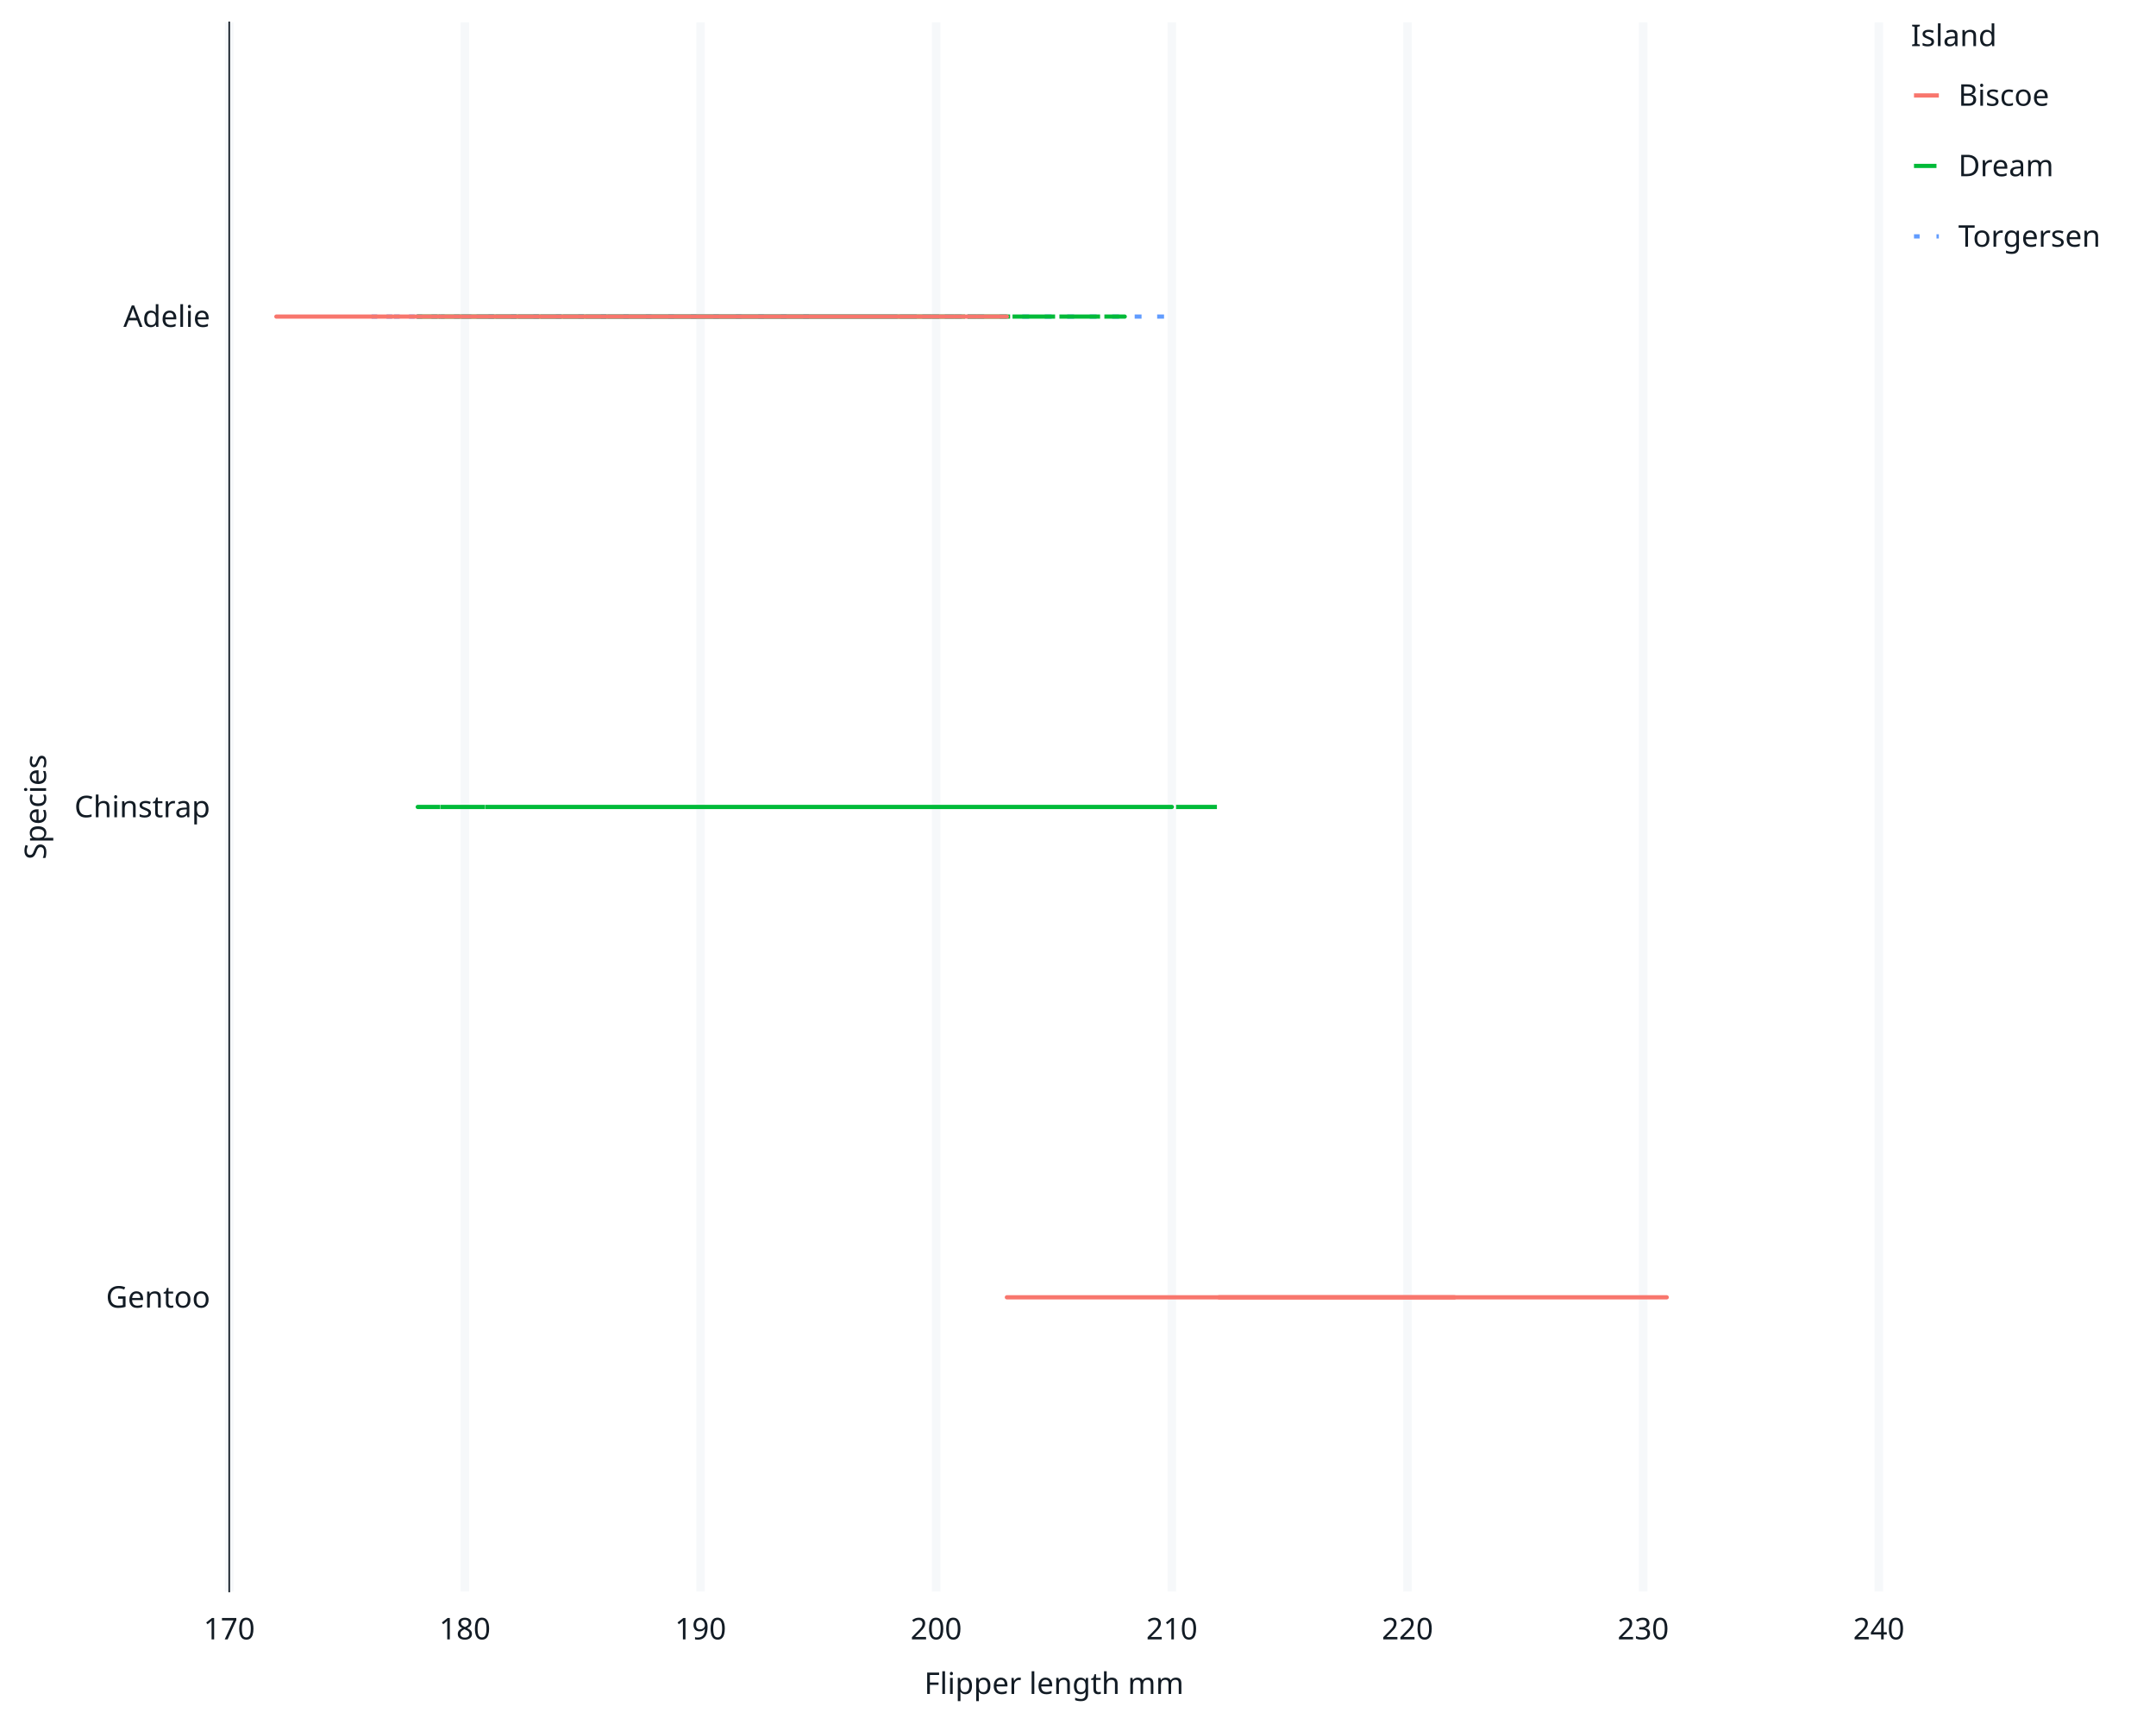
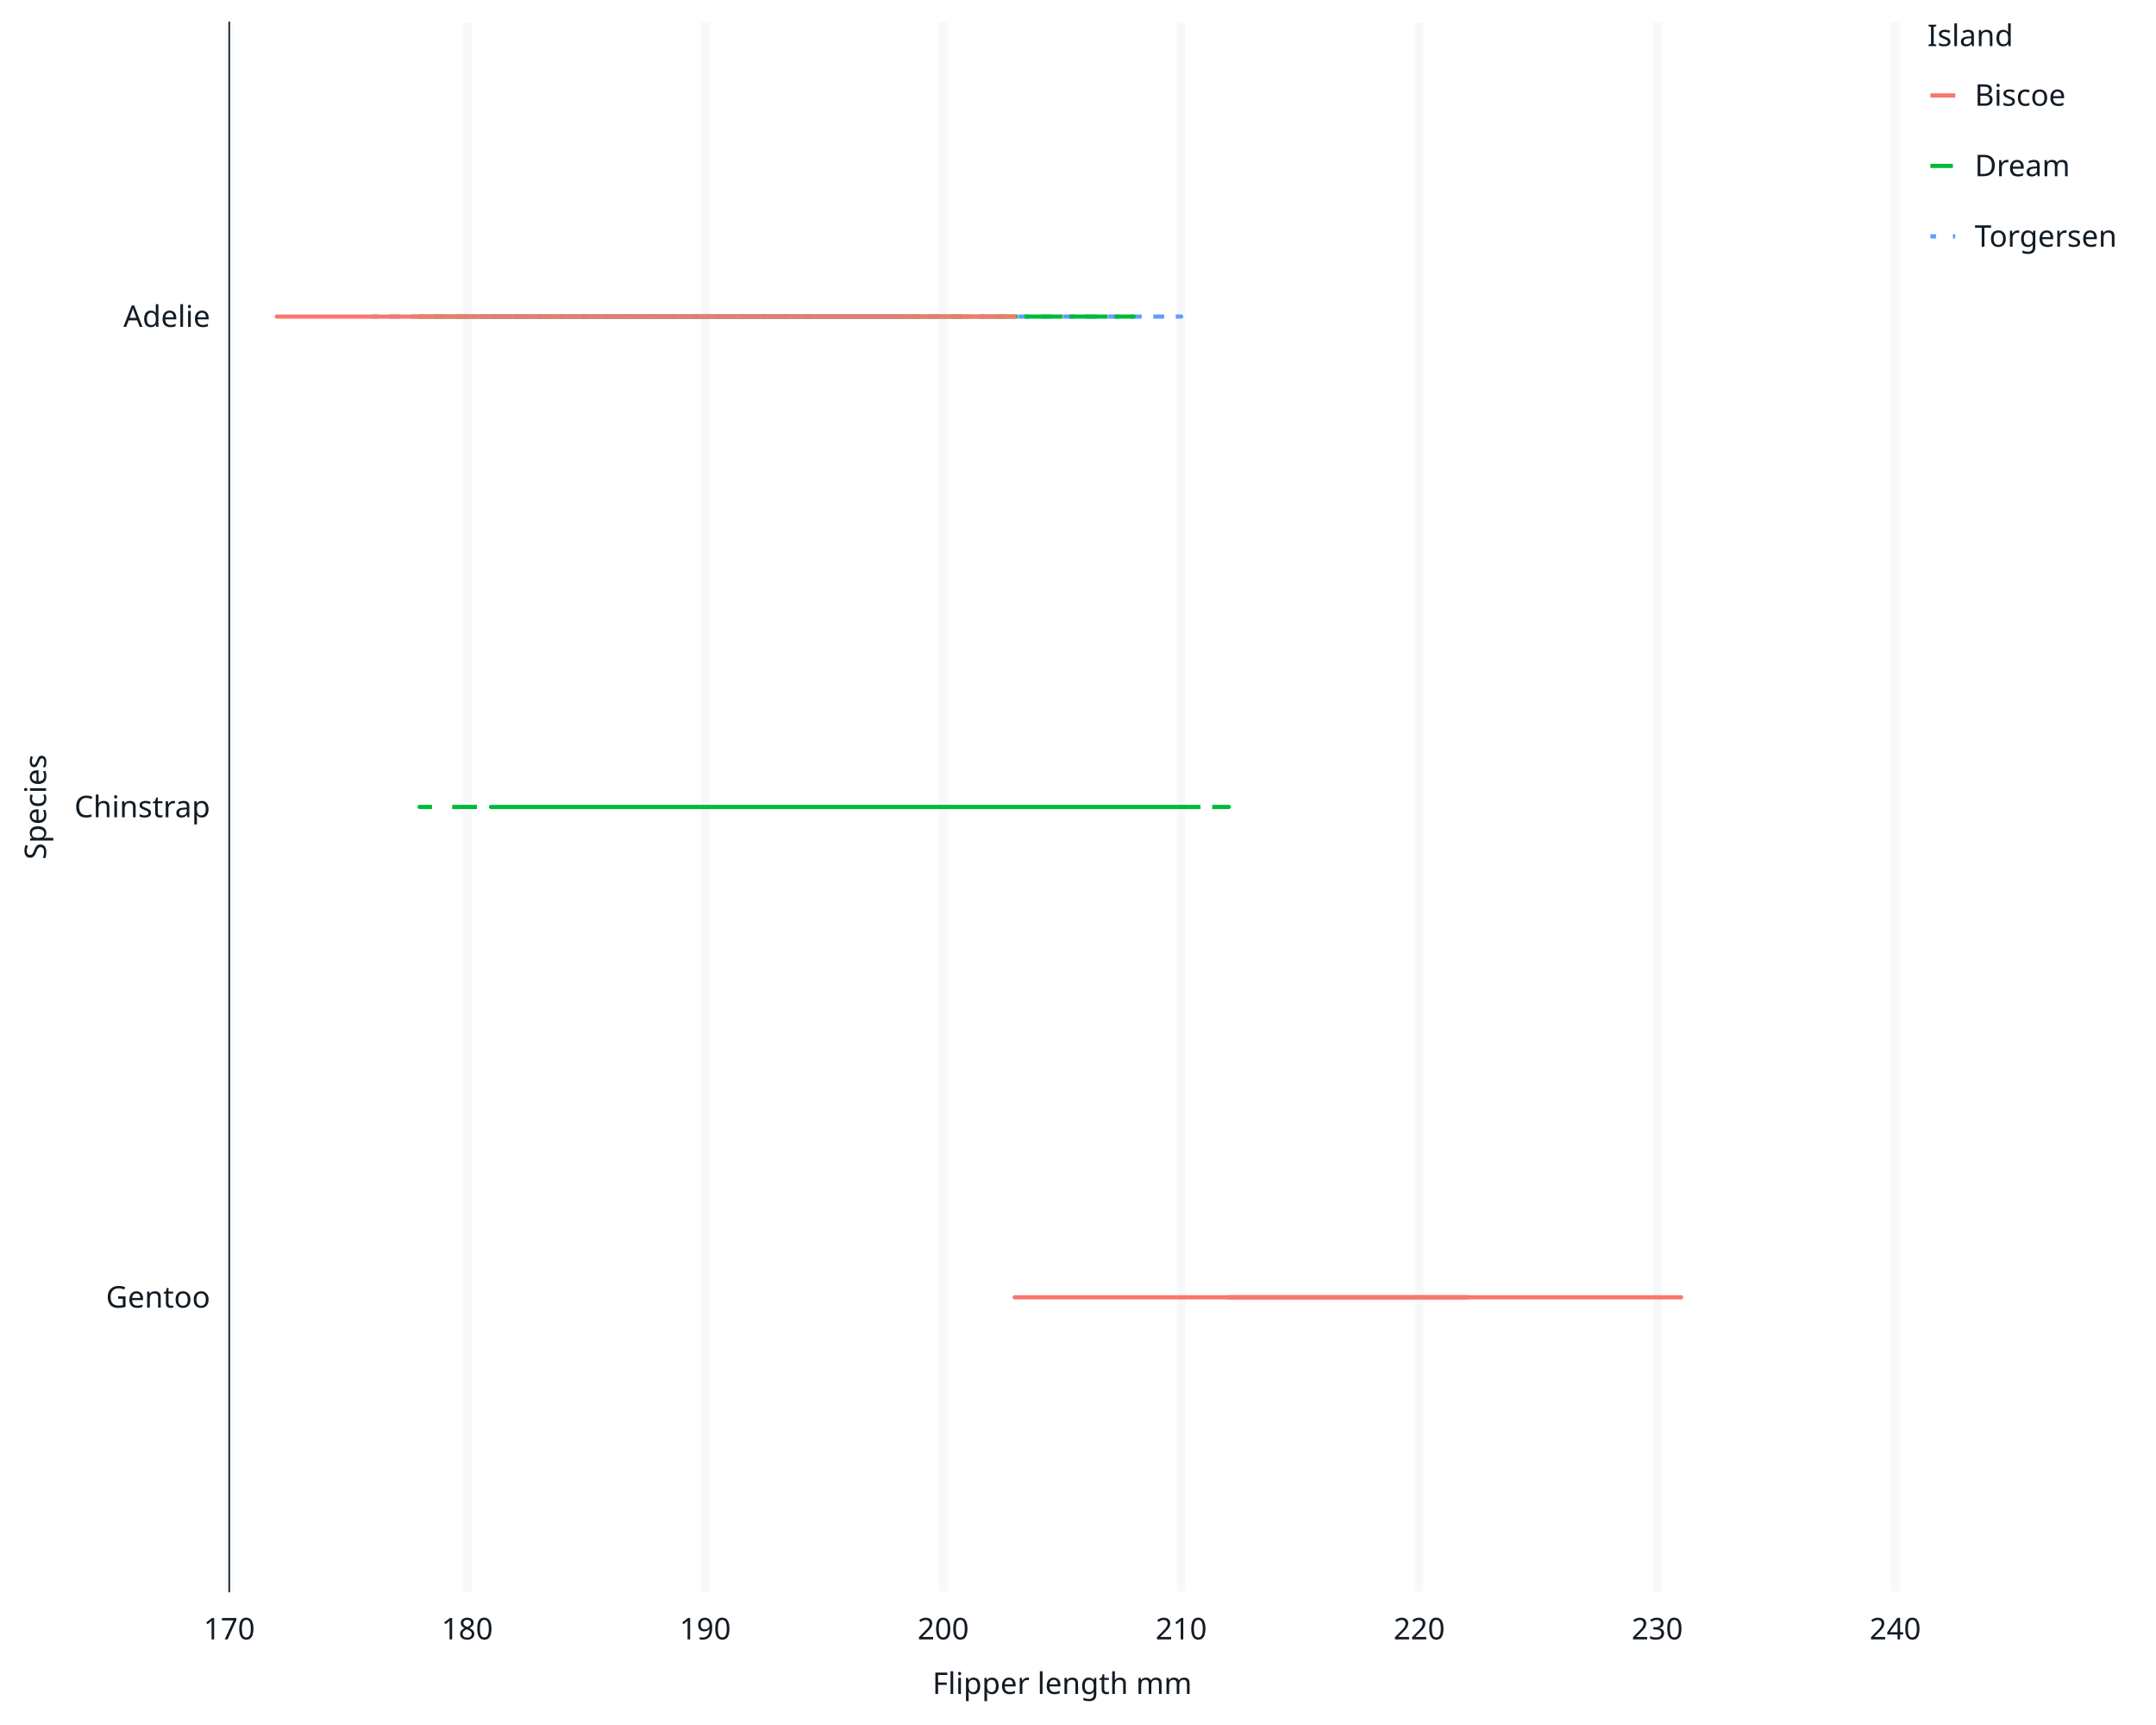
<svg xmlns="http://www.w3.org/2000/svg" class="svglite" data-engine-version="2.0" width="720.00pt" height="576.00pt" viewBox="0 0 720.00 576.00">
  <defs>
    <style type="text/css">
    .svglite line, .svglite polyline, .svglite polygon, .svglite path, .svglite rect, .svglite circle {
      fill: none;
      stroke: #000000;
      stroke-linecap: round;
      stroke-linejoin: round;
      stroke-miterlimit: 10.00;
    }
  </style>
  </defs>
  <rect width="100%" height="100%" style="stroke: none; fill: #FFFFFF;" />
  <defs>
    <clipPath id="cpMC4wMHw3MjAuMDB8MC4wMHw1NzYuMDA=">
      <rect x="0.00" y="0.00" width="720.00" height="576.00" />
    </clipPath>
  </defs>
  <g clip-path="url(#cpMC4wMHw3MjAuMDB8MC4wMHw1NzYuMDA=)">
    <rect x="0.00" y="0.00" width="720.00" height="576.00" style="stroke-width: 1.07; stroke: #FFFFFF; fill: #FFFFFF;" />
-     <rect x="76.55" y="7.47" width="550.89" height="523.96" style="stroke-width: 1.07; stroke: #FFFFFF; fill: #FFFFFF;" />
-     <polyline points="76.55,433.19 627.44,433.19 " style="stroke-width: 2.84; stroke: none; stroke-linecap: butt;" />
-     <polyline points="76.55,269.45 627.44,269.45 " style="stroke-width: 2.84; stroke: none; stroke-linecap: butt;" />
-     <polyline points="76.55,105.71 627.44,105.71 " style="stroke-width: 2.84; stroke: none; stroke-linecap: butt;" />
+     <rect x="76.55" y="7.47" width="556.37" height="523.96" style="stroke-width: 1.07; stroke: #FFFFFF; fill: #FFFFFF;" />
+     <polyline points="76.55,433.19 632.92,433.19 " style="stroke-width: 2.84; stroke: none; stroke-linecap: butt;" />
+     <polyline points="76.55,269.45 632.92,269.45 " style="stroke-width: 2.84; stroke: none; stroke-linecap: butt;" />
+     <polyline points="76.55,105.71 632.92,105.71 " style="stroke-width: 2.84; stroke: none; stroke-linecap: butt;" />
    <polyline points="76.55,531.43 76.55,7.47 " style="stroke-width: 2.84; stroke: #F6F8FA; stroke-linecap: butt;" />
-     <polyline points="155.25,531.43 155.25,7.47 " style="stroke-width: 2.84; stroke: #F6F8FA; stroke-linecap: butt;" />
-     <polyline points="233.95,531.43 233.95,7.47 " style="stroke-width: 2.84; stroke: #F6F8FA; stroke-linecap: butt;" />
-     <polyline points="312.64,531.43 312.64,7.47 " style="stroke-width: 2.84; stroke: #F6F8FA; stroke-linecap: butt;" />
-     <polyline points="391.34,531.43 391.34,7.47 " style="stroke-width: 2.84; stroke: #F6F8FA; stroke-linecap: butt;" />
-     <polyline points="470.04,531.43 470.04,7.47 " style="stroke-width: 2.84; stroke: #F6F8FA; stroke-linecap: butt;" />
-     <polyline points="548.74,531.43 548.74,7.47 " style="stroke-width: 2.84; stroke: #F6F8FA; stroke-linecap: butt;" />
-     <polyline points="627.44,531.43 627.44,7.47 " style="stroke-width: 2.84; stroke: #F6F8FA; stroke-linecap: butt;" />
-     <polyline points="399.21,433.19 548.74,433.19 391.34,433.19 454.30,433.19 430.69,433.19 391.34,433.19 399.21,433.19 462.17,433.19 383.47,433.19 430.69,433.19 422.82,433.19 438.56,433.19 422.82,433.19 414.95,433.19 391.34,433.19 446.43,433.19 391.34,433.19 477.91,433.19 383.47,433.19 485.78,433.19 454.30,433.19 430.69,433.19 414.95,433.19 430.69,433.19 430.69,433.19 430.69,433.19 438.56,433.19 430.69,433.19 391.34,433.19 470.04,433.19 485.78,433.19 383.47,433.19 367.73,433.19 548.74,433.19 470.04,433.19 470.04,433.19 414.95,433.19 462.17,433.19 375.60,433.19 375.60,433.19 375.60,433.19 509.39,433.19 391.34,433.19 438.56,433.19 485.78,433.19 446.43,433.19 391.34,433.19 509.39,433.19 414.95,433.19 430.69,433.19 391.34,433.19 470.04,433.19 391.34,433.19 509.39,433.19 446.43,433.19 470.04,433.19 375.60,433.19 470.04,433.19 375.60,433.19 501.52,433.19 375.60,433.19 477.91,433.19 422.82,433.19 556.61,433.19 462.17,433.19 548.74,433.19 422.82,433.19 540.87,433.19 470.04,433.19 493.65,433.19 438.56,433.19 477.91,433.19 477.91,433.19 446.43,433.19 438.56,433.19 548.74,433.19 383.47,433.19 470.04,433.19 430.69,433.19 493.65,433.19 407.08,433.19 477.91,433.19 407.08,433.19 501.52,433.19 407.08,433.19 533.00,433.19 454.30,433.19 454.30,433.19 407.08,433.19 548.74,433.19 454.30,433.19 533.00,433.19 407.08,433.19 501.52,433.19 422.82,433.19 517.26,433.19 438.56,433.19 485.78,433.19 336.25,433.19 509.39,433.19 462.17,433.19 533.00,433.19 430.69,433.19 533.00,433.19 438.56,433.19 430.69,433.19 391.34,433.19 462.17,433.19 375.60,433.19 383.47,433.19 438.56,433.19 540.87,433.19 414.95,433.19 548.74,433.19 446.43,433.19 548.74,433.19 446.43,433.19 485.78,433.19 422.82,433.19 " style="stroke-width: 1.41; stroke: #F8766D; stroke-linecap: butt;" />
-     <polyline points="430.69,433.19 485.78,433.19 407.08,433.19 414.95,433.19 " style="stroke-width: 1.41; stroke: #F8766D; stroke-linecap: butt;" />
-     <polyline points="249.69,269.45 281.16,269.45 257.56,269.45 218.21,269.45 289.03,269.45 296.90,269.45 139.51,269.45 289.03,269.45 273.29,269.45 296.90,269.45 257.56,269.45 265.43,269.45 194.60,269.45 320.51,269.45 233.95,269.45 320.51,269.45 289.03,269.45 163.12,269.45 233.95,269.45 273.29,269.45 163.12,269.45 241.82,269.45 210.34,269.45 257.56,269.45 273.29,269.45 289.03,269.45 312.64,269.45 312.64,269.45 241.82,269.45 351.99,269.45 210.34,269.45 320.51,269.45 210.34,269.45 336.25,269.45 273.29,269.45 304.77,269.45 273.29,269.45 391.34,269.45 249.69,269.45 351.99,269.45 391.34,269.45 210.34,269.45 281.16,269.45 281.16,269.45 281.16,269.45 320.51,269.45 233.95,269.45 407.08,269.45 210.34,269.45 296.90,269.45 304.77,269.45 320.51,269.45 257.56,269.45 336.25,269.45 210.34,269.45 289.03,269.45 241.82,269.45 336.25,269.45 328.38,269.45 265.43,269.45 359.86,269.45 226.08,269.45 273.29,269.45 367.73,269.45 328.38,269.45 257.56,269.45 391.34,269.45 296.90,269.45 " style="stroke-width: 1.41; stroke: #00BA38; stroke-dasharray: 7.51,7.51; stroke-linecap: butt;" />
-     <polyline points="163.12,105.71 202.47,105.71 273.29,105.71 " style="stroke-width: 1.41; stroke: #619CFF; stroke-dasharray: 1.88,5.63; stroke-linecap: butt;" />
-     <polyline points="257.56,105.71 233.95,105.71 163.12,105.71 273.29,105.71 257.56,105.71 233.95,105.71 202.47,105.71 155.25,105.71 170.99,105.71 241.82,105.71 296.90,105.71 194.60,105.71 273.29,105.71 289.03,105.71 186.73,105.71 265.43,105.71 233.95,105.71 296.90,105.71 233.95,105.71 233.95,105.71 281.16,105.71 289.03,105.71 233.95,105.71 273.29,105.71 241.82,105.71 186.73,105.71 210.34,105.71 273.29,105.71 226.08,105.71 281.16,105.71 210.34,105.71 257.56,105.71 218.21,105.71 304.77,105.71 226.08,105.71 226.08,105.71 210.34,105.71 296.90,105.71 123.77,105.71 328.38,105.71 202.47,105.71 304.77,105.71 241.82,105.71 273.29,105.71 241.82,105.71 391.34,105.71 233.95,105.71 289.03,105.71 " style="stroke-width: 1.41; stroke: #619CFF; stroke-dasharray: 1.88,5.63; stroke-linecap: butt;" />
-     <polyline points="139.51,105.71 139.51,105.71 218.21,105.71 186.73,105.71 273.29,105.71 281.16,105.71 233.95,105.71 155.25,105.71 163.12,105.71 186.73,105.71 170.99,105.71 273.29,105.71 202.47,105.71 281.16,105.71 194.60,105.71 233.95,105.71 170.99,105.71 147.38,105.71 233.95,105.71 241.82,105.71 241.82,105.71 265.43,105.71 233.95,105.71 226.08,105.71 226.08,105.71 233.95,105.71 328.38,105.71 351.99,105.71 194.60,105.71 202.47,105.71 210.34,105.71 375.60,105.71 233.95,105.71 281.16,105.71 139.51,105.71 249.69,105.71 257.56,105.71 304.77,105.71 210.34,105.71 233.95,105.71 241.82,105.71 312.64,105.71 194.60,105.71 257.56,105.71 257.56,105.71 210.34,105.71 218.21,105.71 233.95,105.71 249.69,105.71 194.60,105.71 233.95,105.71 186.73,105.71 273.29,105.71 257.56,105.71 210.34,105.71 320.51,105.71 " style="stroke-width: 1.41; stroke: #00BA38; stroke-dasharray: 7.51,7.51; stroke-linecap: butt;" />
-     <polyline points="108.03,105.71 155.25,105.71 226.08,105.71 194.60,105.71 155.25,105.71 210.34,105.71 178.86,105.71 210.34,105.71 92.29,105.71 155.25,105.71 202.47,105.71 218.21,105.71 233.95,105.71 312.64,105.71 210.34,105.71 241.82,105.71 202.47,105.71 257.56,105.71 163.12,105.71 265.43,105.71 194.60,105.71 273.29,105.71 194.60,105.71 249.69,105.71 186.73,105.71 249.69,105.71 273.29,105.71 218.21,105.71 249.69,105.71 336.25,105.71 178.86,105.71 233.95,105.71 257.56,105.71 186.73,105.71 304.77,105.71 233.95,105.71 163.12,105.71 289.03,105.71 296.90,105.71 241.82,105.71 257.56,105.71 289.03,105.71 241.82,105.71 281.16,105.71 " style="stroke-width: 1.41; stroke: #F8766D; stroke-linecap: butt;" />
+     <polyline points="156.03,531.43 156.03,7.47 " style="stroke-width: 2.84; stroke: #F6F8FA; stroke-linecap: butt;" />
+     <polyline points="235.51,531.43 235.51,7.47 " style="stroke-width: 2.84; stroke: #F6F8FA; stroke-linecap: butt;" />
+     <polyline points="314.99,531.43 314.99,7.47 " style="stroke-width: 2.84; stroke: #F6F8FA; stroke-linecap: butt;" />
+     <polyline points="394.47,531.43 394.47,7.47 " style="stroke-width: 2.84; stroke: #F6F8FA; stroke-linecap: butt;" />
+     <polyline points="473.95,531.43 473.95,7.47 " style="stroke-width: 2.84; stroke: #F6F8FA; stroke-linecap: butt;" />
+     <polyline points="553.44,531.43 553.44,7.47 " style="stroke-width: 2.84; stroke: #F6F8FA; stroke-linecap: butt;" />
+     <polyline points="632.92,531.43 632.92,7.47 " style="stroke-width: 2.84; stroke: #F6F8FA; stroke-linecap: butt;" />
+     <polyline points="402.42,433.19 553.44,433.19 394.47,433.19 458.06,433.19 434.21,433.19 394.47,433.19 402.42,433.19 466.01,433.19 386.53,433.19 434.21,433.19 426.27,433.19 442.16,433.19 426.27,433.19 418.32,433.19 394.47,433.19 450.11,433.19 394.47,433.19 481.90,433.19 386.53,433.19 489.85,433.19 458.06,433.19 434.21,433.19 418.32,433.19 434.21,433.19 434.21,433.19 434.21,433.19 442.16,433.19 434.21,433.19 394.47,433.19 473.95,433.19 489.85,433.19 386.53,433.19 370.63,433.19 553.44,433.19 473.95,433.19 473.95,433.19 418.32,433.19 466.01,433.19 378.58,433.19 378.58,433.19 378.58,433.19 513.70,433.19 394.47,433.19 442.16,433.19 489.85,433.19 450.11,433.19 394.47,433.19 513.70,433.19 418.32,433.19 434.21,433.19 394.47,433.19 473.95,433.19 394.47,433.19 513.70,433.19 450.11,433.19 473.95,433.19 378.58,433.19 473.95,433.19 378.58,433.19 505.75,433.19 378.58,433.19 481.90,433.19 426.27,433.19 561.38,433.19 466.01,433.19 553.44,433.19 426.27,433.19 545.49,433.19 473.95,433.19 497.80,433.19 442.16,433.19 481.90,433.19 481.90,433.19 450.11,433.19 442.16,433.19 553.44,433.19 386.53,433.19 473.95,433.19 434.21,433.19 497.80,433.19 410.37,433.19 481.90,433.19 410.37,433.19 505.75,433.19 410.37,433.19 537.54,433.19 458.06,433.19 458.06,433.19 410.37,433.19 553.44,433.19 458.06,433.19 537.54,433.19 410.37,433.19 505.75,433.19 426.27,433.19 521.64,433.19 442.16,433.19 489.85,433.19 338.84,433.19 513.70,433.19 466.01,433.19 537.54,433.19 434.21,433.19 537.54,433.19 442.16,433.19 434.21,433.19 394.47,433.19 466.01,433.19 378.58,433.19 386.53,433.19 442.16,433.19 545.49,433.19 418.32,433.19 553.44,433.19 450.11,433.19 553.44,433.19 450.11,433.19 489.85,433.19 426.27,433.19 " style="stroke-width: 1.41; stroke: #F8766D; stroke-linecap: butt;" />
+     <polyline points="434.21,433.19 489.85,433.19 410.37,433.19 418.32,433.19 " style="stroke-width: 1.41; stroke: #F8766D; stroke-linecap: butt;" />
+     <polyline points="251.41,269.45 283.20,269.45 259.36,269.45 219.62,269.45 291.15,269.45 299.10,269.45 140.13,269.45 291.15,269.45 275.25,269.45 299.10,269.45 259.36,269.45 267.30,269.45 195.77,269.45 322.94,269.45 235.51,269.45 322.94,269.45 291.15,269.45 163.98,269.45 235.51,269.45 275.25,269.45 163.98,269.45 243.46,269.45 211.67,269.45 259.36,269.45 275.25,269.45 291.15,269.45 314.99,269.45 314.99,269.45 243.46,269.45 354.73,269.45 211.67,269.45 322.94,269.45 211.67,269.45 338.84,269.45 275.25,269.45 307.04,269.45 275.25,269.45 394.47,269.45 251.41,269.45 354.73,269.45 394.47,269.45 211.67,269.45 283.20,269.45 283.20,269.45 283.20,269.45 322.94,269.45 235.51,269.45 410.37,269.45 211.67,269.45 299.10,269.45 307.04,269.45 322.94,269.45 259.36,269.45 338.84,269.45 211.67,269.45 291.15,269.45 243.46,269.45 338.84,269.45 330.89,269.45 267.30,269.45 362.68,269.45 227.56,269.45 275.25,269.45 370.63,269.45 330.89,269.45 259.36,269.45 394.47,269.45 299.10,269.45 " style="stroke-width: 1.41; stroke: #00BA38; stroke-dasharray: 7.51,7.51; stroke-linecap: butt;" />
+     <polyline points="163.98,105.71 203.72,105.71 275.25,105.71 " style="stroke-width: 1.41; stroke: #619CFF; stroke-dasharray: 1.88,5.63; stroke-linecap: butt;" />
+     <polyline points="259.36,105.71 235.51,105.71 163.98,105.71 275.25,105.71 259.36,105.71 235.51,105.71 203.72,105.71 156.03,105.71 171.93,105.71 243.46,105.71 299.10,105.71 195.77,105.71 275.25,105.71 291.15,105.71 187.82,105.71 267.30,105.71 235.51,105.71 299.10,105.71 235.51,105.71 235.51,105.71 283.20,105.71 291.15,105.71 235.51,105.71 275.25,105.71 243.46,105.71 187.82,105.71 211.67,105.71 275.25,105.71 227.56,105.71 283.20,105.71 211.67,105.71 259.36,105.71 219.62,105.71 307.04,105.71 227.56,105.71 227.56,105.71 211.67,105.71 299.10,105.71 124.24,105.71 330.89,105.71 203.72,105.71 307.04,105.71 243.46,105.71 275.25,105.71 243.46,105.71 394.47,105.71 235.51,105.71 291.15,105.71 " style="stroke-width: 1.41; stroke: #619CFF; stroke-dasharray: 1.88,5.63; stroke-linecap: butt;" />
+     <polyline points="140.13,105.71 140.13,105.71 219.62,105.71 187.82,105.71 275.25,105.71 283.20,105.71 235.51,105.71 156.03,105.71 163.98,105.71 187.82,105.71 171.93,105.71 275.25,105.71 203.72,105.71 283.20,105.71 195.77,105.71 235.51,105.71 171.93,105.71 148.08,105.71 235.51,105.71 243.46,105.71 243.46,105.71 267.30,105.71 235.51,105.71 227.56,105.71 227.56,105.71 235.51,105.71 330.89,105.71 354.73,105.71 195.77,105.71 203.72,105.71 211.67,105.71 378.58,105.71 235.51,105.71 283.20,105.71 140.13,105.71 251.41,105.71 259.36,105.71 307.04,105.71 211.67,105.71 235.51,105.71 243.46,105.71 314.99,105.71 195.77,105.71 259.36,105.71 259.36,105.71 211.67,105.71 219.62,105.71 235.51,105.71 251.41,105.71 195.77,105.71 235.51,105.71 187.82,105.71 275.25,105.71 259.36,105.71 211.67,105.71 322.94,105.71 " style="stroke-width: 1.41; stroke: #00BA38; stroke-dasharray: 7.51,7.51; stroke-linecap: butt;" />
+     <polyline points="108.34,105.71 156.03,105.71 227.56,105.71 195.77,105.71 156.03,105.71 211.67,105.71 179.87,105.71 211.67,105.71 92.45,105.71 156.03,105.71 203.72,105.71 219.62,105.71 235.51,105.71 314.99,105.71 211.67,105.71 243.46,105.71 203.72,105.71 259.36,105.71 163.98,105.71 267.30,105.71 195.77,105.71 275.25,105.71 195.77,105.71 251.41,105.71 187.82,105.71 251.41,105.71 275.25,105.71 219.62,105.71 251.41,105.71 338.84,105.71 179.87,105.71 235.51,105.71 259.36,105.71 187.82,105.71 307.04,105.71 235.51,105.71 163.98,105.71 291.15,105.71 299.10,105.71 243.46,105.71 259.36,105.71 291.15,105.71 243.46,105.71 283.20,105.71 " style="stroke-width: 1.41; stroke: #F8766D; stroke-linecap: butt;" />
    <polyline points="76.55,531.43 76.55,7.47 " style="stroke-width: 0.53; stroke: #121B24; stroke-linecap: square;" />
    <text x="70.19" y="436.63" text-anchor="end" style="font-size: 10.00px; fill: #121B24; font-family: sans;" textLength="32.81px" lengthAdjust="spacingAndGlyphs">Gentoo</text>
    <text x="70.19" y="272.89" text-anchor="end" style="font-size: 10.00px; fill: #121B24; font-family: sans;" textLength="42.80px" lengthAdjust="spacingAndGlyphs">Chinstrap</text>
    <text x="70.19" y="109.16" text-anchor="end" style="font-size: 10.00px; fill: #121B24; font-family: sans;" textLength="27.80px" lengthAdjust="spacingAndGlyphs">Adelie</text>
    <polyline points="72.93,433.19 76.55,433.19 " style="stroke-width: 0.53; stroke: none; stroke-linecap: butt;" />
    <polyline points="72.93,269.45 76.55,269.45 " style="stroke-width: 0.53; stroke: none; stroke-linecap: butt;" />
    <polyline points="72.93,105.71 76.55,105.71 " style="stroke-width: 0.53; stroke: none; stroke-linecap: butt;" />
-     <polyline points="76.55,531.43 627.44,531.43 " style="stroke-width: 0.53; stroke: none; stroke-linecap: square;" />
+     <polyline points="76.55,531.43 632.92,531.43 " style="stroke-width: 0.53; stroke: none; stroke-linecap: square;" />
    <polyline points="76.55,535.05 76.55,531.43 " style="stroke-width: 0.53; stroke: none; stroke-linecap: butt;" />
-     <polyline points="155.25,535.05 155.25,531.43 " style="stroke-width: 0.53; stroke: none; stroke-linecap: butt;" />
-     <polyline points="233.95,535.05 233.95,531.43 " style="stroke-width: 0.53; stroke: none; stroke-linecap: butt;" />
-     <polyline points="312.64,535.05 312.64,531.43 " style="stroke-width: 0.53; stroke: none; stroke-linecap: butt;" />
-     <polyline points="391.34,535.05 391.34,531.43 " style="stroke-width: 0.53; stroke: none; stroke-linecap: butt;" />
-     <polyline points="470.04,535.05 470.04,531.43 " style="stroke-width: 0.53; stroke: none; stroke-linecap: butt;" />
-     <polyline points="548.74,535.05 548.74,531.43 " style="stroke-width: 0.53; stroke: none; stroke-linecap: butt;" />
-     <polyline points="627.44,535.05 627.44,531.43 " style="stroke-width: 0.53; stroke: none; stroke-linecap: butt;" />
+     <polyline points="156.03,535.05 156.03,531.43 " style="stroke-width: 0.53; stroke: none; stroke-linecap: butt;" />
+     <polyline points="235.51,535.05 235.51,531.43 " style="stroke-width: 0.53; stroke: none; stroke-linecap: butt;" />
+     <polyline points="314.99,535.05 314.99,531.43 " style="stroke-width: 0.53; stroke: none; stroke-linecap: butt;" />
+     <polyline points="394.47,535.05 394.47,531.43 " style="stroke-width: 0.53; stroke: none; stroke-linecap: butt;" />
+     <polyline points="473.95,535.05 473.95,531.43 " style="stroke-width: 0.53; stroke: none; stroke-linecap: butt;" />
+     <polyline points="553.44,535.05 553.44,531.43 " style="stroke-width: 0.53; stroke: none; stroke-linecap: butt;" />
+     <polyline points="632.92,535.05 632.92,531.43 " style="stroke-width: 0.53; stroke: none; stroke-linecap: butt;" />
    <text x="76.55" y="547.41" text-anchor="middle" style="font-size: 10.00px; fill: #121B24; font-family: sans;" textLength="16.69px" lengthAdjust="spacingAndGlyphs">170</text>
-     <text x="155.25" y="547.41" text-anchor="middle" style="font-size: 10.00px; fill: #121B24; font-family: sans;" textLength="16.69px" lengthAdjust="spacingAndGlyphs">180</text>
-     <text x="233.95" y="547.41" text-anchor="middle" style="font-size: 10.00px; fill: #121B24; font-family: sans;" textLength="16.69px" lengthAdjust="spacingAndGlyphs">190</text>
-     <text x="312.64" y="547.41" text-anchor="middle" style="font-size: 10.00px; fill: #121B24; font-family: sans;" textLength="16.69px" lengthAdjust="spacingAndGlyphs">200</text>
-     <text x="391.34" y="547.41" text-anchor="middle" style="font-size: 10.00px; fill: #121B24; font-family: sans;" textLength="16.69px" lengthAdjust="spacingAndGlyphs">210</text>
-     <text x="470.04" y="547.41" text-anchor="middle" style="font-size: 10.00px; fill: #121B24; font-family: sans;" textLength="16.69px" lengthAdjust="spacingAndGlyphs">220</text>
-     <text x="548.74" y="547.41" text-anchor="middle" style="font-size: 10.00px; fill: #121B24; font-family: sans;" textLength="16.69px" lengthAdjust="spacingAndGlyphs">230</text>
-     <text x="627.44" y="547.41" text-anchor="middle" style="font-size: 10.00px; fill: #121B24; font-family: sans;" textLength="16.69px" lengthAdjust="spacingAndGlyphs">240</text>
-     <text x="351.99" y="565.63" text-anchor="middle" style="font-size: 10.00px; fill: #121B24; font-family: sans;" textLength="80.03px" lengthAdjust="spacingAndGlyphs">Flipper length mm</text>
+     <text x="156.03" y="547.41" text-anchor="middle" style="font-size: 10.00px; fill: #121B24; font-family: sans;" textLength="16.69px" lengthAdjust="spacingAndGlyphs">180</text>
+     <text x="235.51" y="547.41" text-anchor="middle" style="font-size: 10.00px; fill: #121B24; font-family: sans;" textLength="16.69px" lengthAdjust="spacingAndGlyphs">190</text>
+     <text x="314.99" y="547.41" text-anchor="middle" style="font-size: 10.00px; fill: #121B24; font-family: sans;" textLength="16.69px" lengthAdjust="spacingAndGlyphs">200</text>
+     <text x="394.47" y="547.41" text-anchor="middle" style="font-size: 10.00px; fill: #121B24; font-family: sans;" textLength="16.69px" lengthAdjust="spacingAndGlyphs">210</text>
+     <text x="473.95" y="547.41" text-anchor="middle" style="font-size: 10.00px; fill: #121B24; font-family: sans;" textLength="16.69px" lengthAdjust="spacingAndGlyphs">220</text>
+     <text x="553.44" y="547.41" text-anchor="middle" style="font-size: 10.00px; fill: #121B24; font-family: sans;" textLength="16.69px" lengthAdjust="spacingAndGlyphs">230</text>
+     <text x="632.92" y="547.41" text-anchor="middle" style="font-size: 10.00px; fill: #121B24; font-family: sans;" textLength="16.69px" lengthAdjust="spacingAndGlyphs">240</text>
+     <text x="354.73" y="565.63" text-anchor="middle" style="font-size: 10.00px; fill: #121B24; font-family: sans;" textLength="80.03px" lengthAdjust="spacingAndGlyphs">Flipper length mm</text>
    <text transform="translate(15.39,269.45) rotate(-90)" text-anchor="middle" style="font-size: 10.00px; fill: #121B24; font-family: sans;" textLength="35.59px" lengthAdjust="spacingAndGlyphs">Species</text>
-     <rect x="635.41" y="7.47" width="69.65" height="81.42" style="stroke-width: 1.07; stroke: #FFFFFF; fill: #FFFFFF;" />
-     <text x="638.15" y="15.39" style="font-size: 10.00px; fill: #121B24; font-family: sans;" textLength="26.69px" lengthAdjust="spacingAndGlyphs">Island</text>
-     <rect x="638.15" y="21.91" width="10.37" height="19.92" style="stroke-width: 1.07; stroke: #FFFFFF; fill: #FFFFFF;" />
-     <line x1="639.18" y1="31.87" x2="647.48" y2="31.87" style="stroke-width: 1.41; stroke: #F8766D; stroke-linecap: butt;" />
-     <rect x="638.15" y="45.44" width="10.37" height="19.92" style="stroke-width: 1.07; stroke: #FFFFFF; fill: #FFFFFF;" />
-     <line x1="639.18" y1="55.40" x2="647.48" y2="55.40" style="stroke-width: 1.41; stroke: #00BA38; stroke-dasharray: 7.51,7.51; stroke-linecap: butt;" />
-     <rect x="638.15" y="68.98" width="10.37" height="19.92" style="stroke-width: 1.07; stroke: #FFFFFF; fill: #FFFFFF;" />
-     <line x1="639.18" y1="78.93" x2="647.48" y2="78.93" style="stroke-width: 1.41; stroke: #619CFF; stroke-dasharray: 1.88,5.63; stroke-linecap: butt;" />
-     <text x="653.99" y="35.31" style="font-size: 10.00px; fill: #121B24; font-family: sans;" textLength="30.02px" lengthAdjust="spacingAndGlyphs">Biscoe</text>
-     <text x="653.99" y="58.84" style="font-size: 10.00px; fill: #121B24; font-family: sans;" textLength="30.01px" lengthAdjust="spacingAndGlyphs">Dream</text>
-     <text x="653.99" y="82.38" style="font-size: 10.00px; fill: #121B24; font-family: sans;" textLength="45.58px" lengthAdjust="spacingAndGlyphs">Torgersen</text>
+     <rect x="640.89" y="7.47" width="64.17" height="81.42" style="stroke-width: 1.07; stroke: #FFFFFF; fill: #FFFFFF;" />
+     <text x="643.63" y="15.39" style="font-size: 10.00px; fill: #121B24; font-family: sans;" textLength="26.69px" lengthAdjust="spacingAndGlyphs">Island</text>
+     <rect x="643.63" y="21.91" width="10.37" height="19.92" style="stroke-width: 1.07; stroke: #FFFFFF; fill: #FFFFFF;" />
+     <line x1="644.66" y1="31.87" x2="652.96" y2="31.87" style="stroke-width: 1.41; stroke: #F8766D; stroke-linecap: butt;" />
+     <rect x="643.63" y="45.44" width="10.37" height="19.92" style="stroke-width: 1.07; stroke: #FFFFFF; fill: #FFFFFF;" />
+     <line x1="644.66" y1="55.40" x2="652.96" y2="55.40" style="stroke-width: 1.41; stroke: #00BA38; stroke-dasharray: 7.51,7.51; stroke-linecap: butt;" />
+     <rect x="643.63" y="68.98" width="10.37" height="19.92" style="stroke-width: 1.07; stroke: #FFFFFF; fill: #FFFFFF;" />
+     <line x1="644.66" y1="78.93" x2="652.96" y2="78.93" style="stroke-width: 1.41; stroke: #619CFF; stroke-dasharray: 1.88,5.63; stroke-linecap: butt;" />
+     <text x="659.47" y="35.31" style="font-size: 10.00px; fill: #121B24; font-family: sans;" textLength="30.02px" lengthAdjust="spacingAndGlyphs">Biscoe</text>
+     <text x="659.47" y="58.84" style="font-size: 10.00px; fill: #121B24; font-family: sans;" textLength="30.01px" lengthAdjust="spacingAndGlyphs">Dream</text>
+     <text x="659.47" y="82.38" style="font-size: 10.00px; fill: #121B24; font-family: sans;" textLength="45.58px" lengthAdjust="spacingAndGlyphs">Torgersen</text>
  </g>
</svg>
